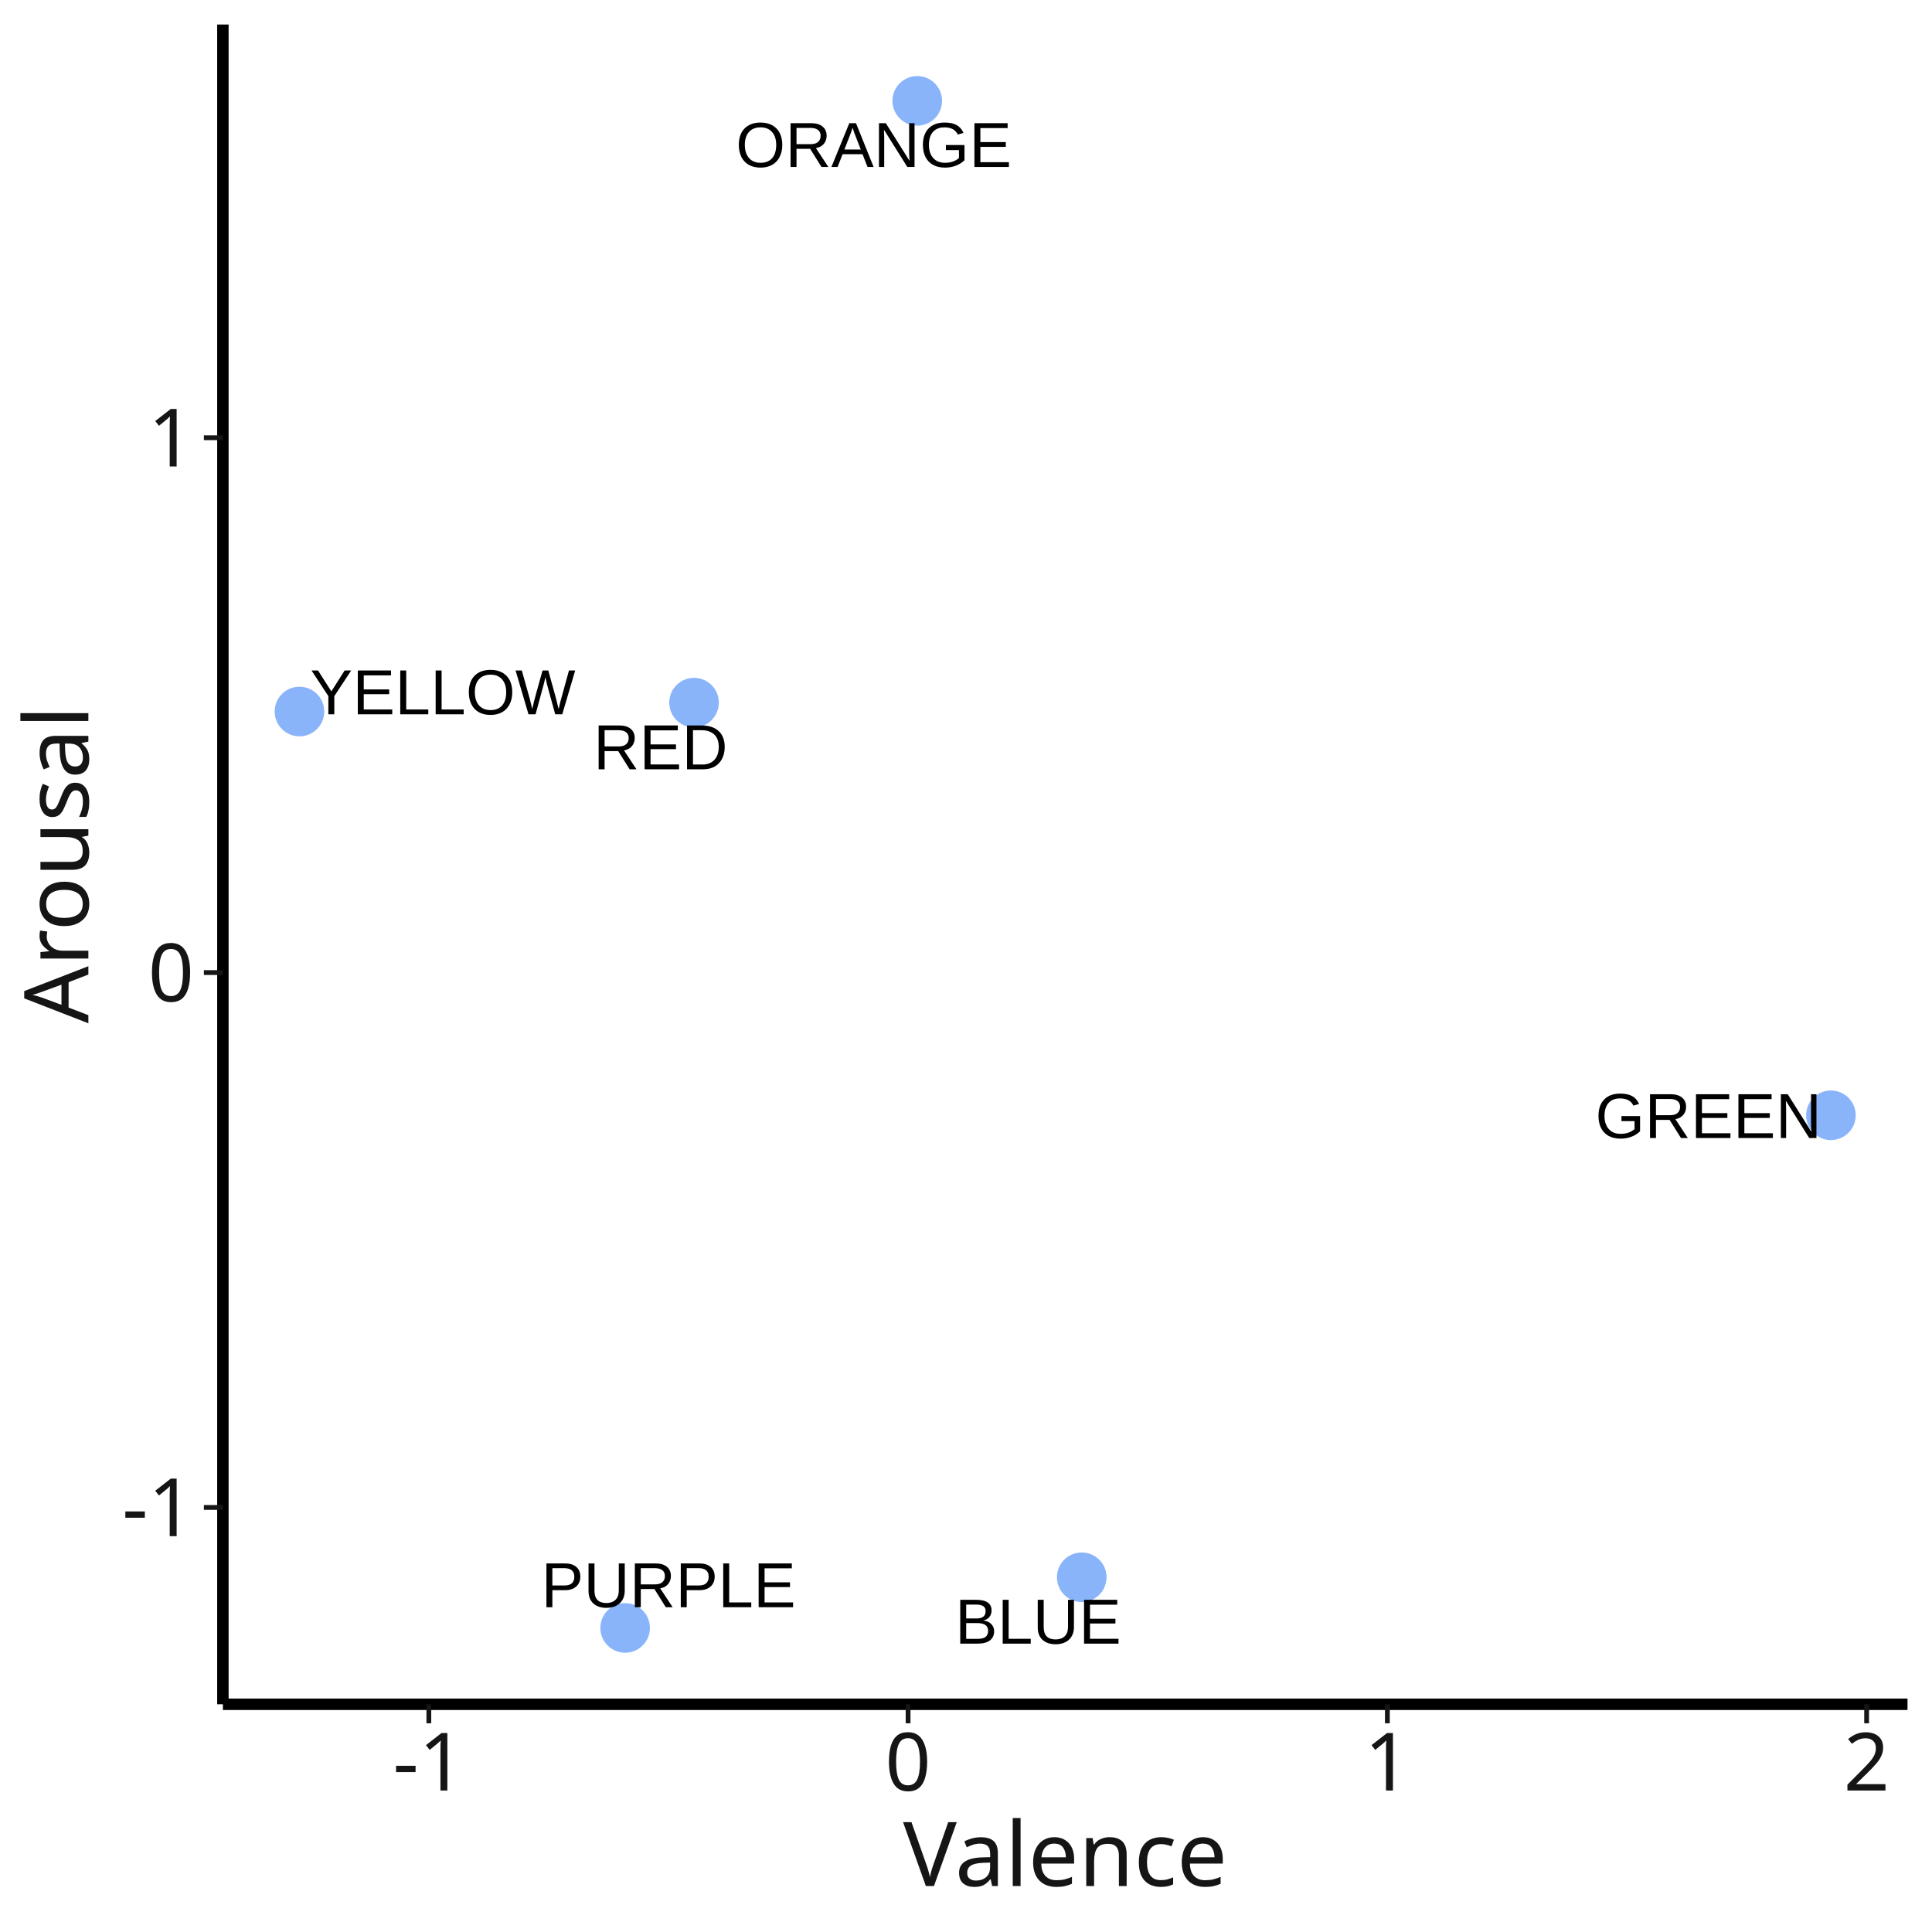
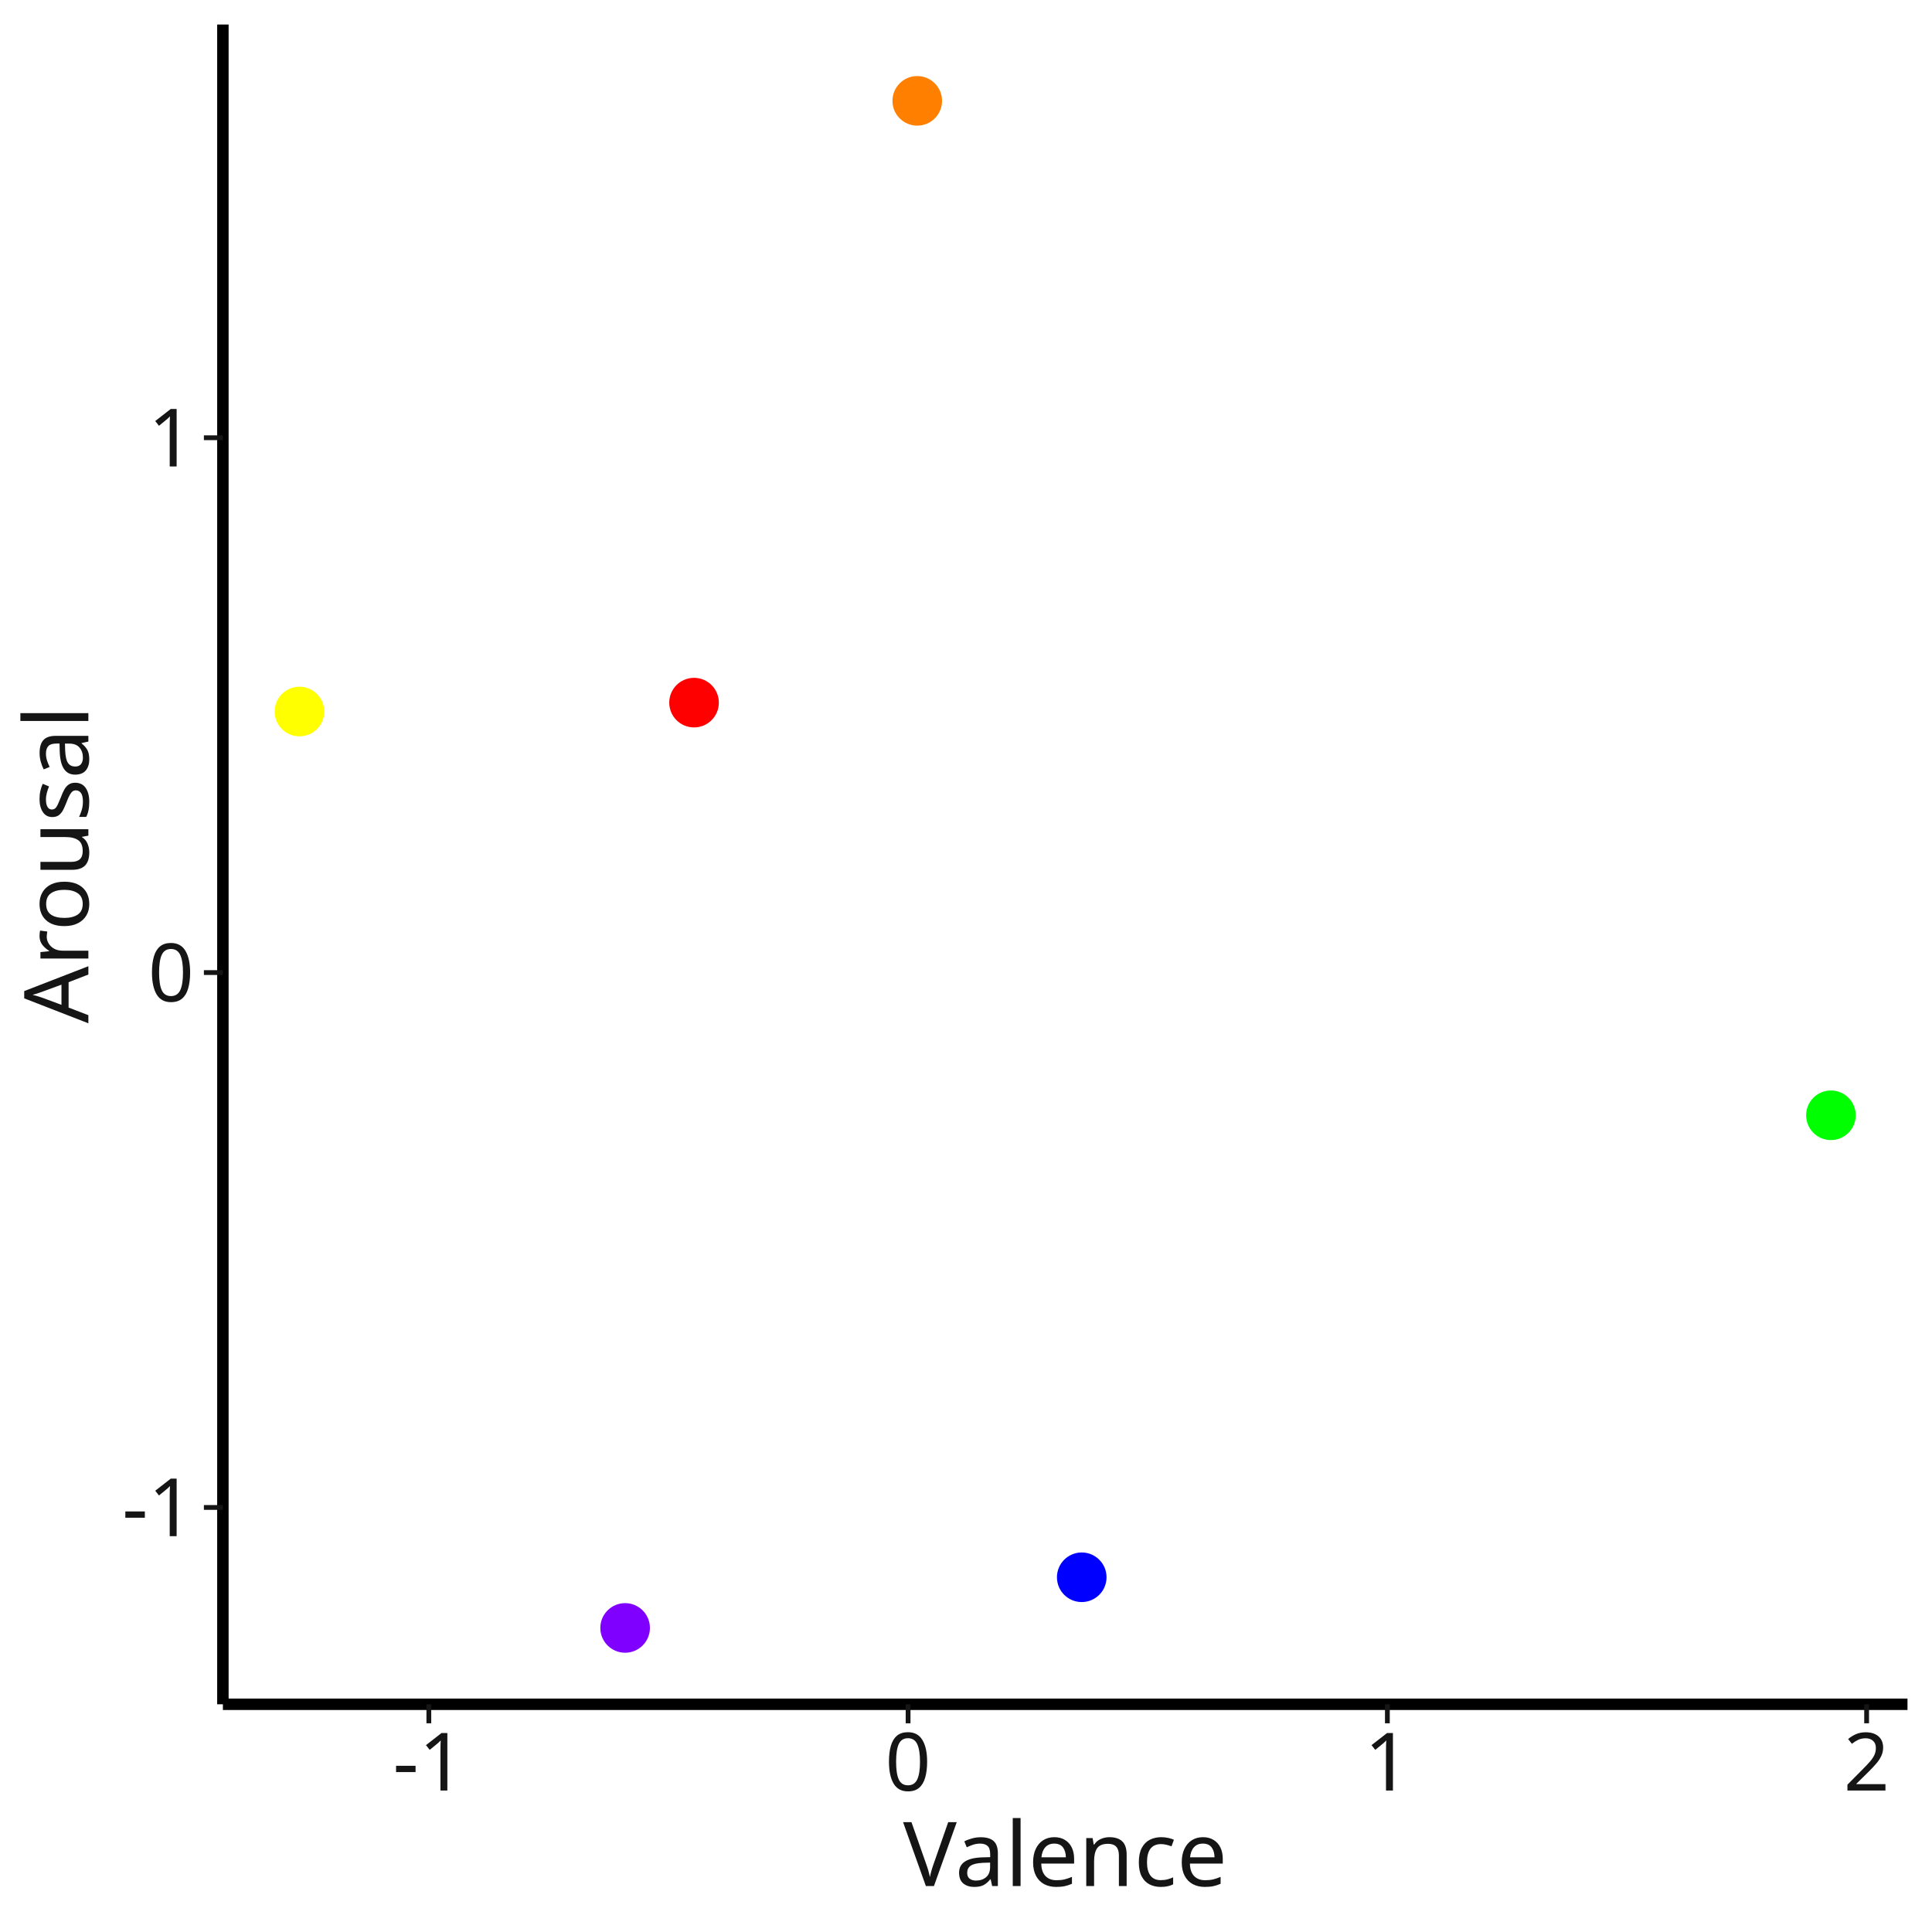
<svg xmlns="http://www.w3.org/2000/svg" class="svglite" width="432.00pt" height="432.00pt" viewBox="0 0 432.00 432.00">
  <defs>
    <style type="text/css">
    .svglite line, .svglite polyline, .svglite polygon, .svglite path, .svglite rect, .svglite circle {
      fill: none;
      stroke: #000000;
      stroke-linecap: round;
      stroke-linejoin: round;
      stroke-miterlimit: 10.00;
    }
    .svglite text {
      white-space: pre;
    }
  </style>
  </defs>
  <rect width="100%" height="100%" style="stroke: none; fill: #FFFFFF;" />
  <defs>
    <clipPath id="cpMC4wMHw0MzIuMDB8MC4wMHw0MzIuMDA=">
      <rect x="0.00" y="0.00" width="432.00" height="432.00" />
    </clipPath>
  </defs>
  <g clip-path="url(#cpMC4wMHw0MzIuMDB8MC4wMHw0MzIuMDA=)">
    <rect x="0" y="0.00" width="432.00" height="432.00" style="stroke-width: 1.07; stroke: #FFFFFF; fill: #FFFFFF;" />
  </g>
  <defs>
    <clipPath id="cpNDkuODR8NDI2LjUyfDUuNDh8MzgxLjA4">
      <rect x="49.84" y="5.48" width="376.68" height="375.60" />
    </clipPath>
  </defs>
  <g clip-path="url(#cpNDkuODR8NDI2LjUyfDUuNDh8MzgxLjA4)">
    <rect x="49.84" y="5.48" width="376.68" height="375.60" style="stroke-width: 1.07; stroke: none; fill: #FFFFFF;" />
    <polyline points="49.84,277.27 426.52,277.27 " style="stroke-width: 0.53; stroke: #FFFFFF; stroke-linecap: butt;" />
    <polyline points="49.84,157.67 426.52,157.67 " style="stroke-width: 0.53; stroke: #FFFFFF; stroke-linecap: butt;" />
    <polyline points="49.84,38.08 426.52,38.08 " style="stroke-width: 0.53; stroke: #FFFFFF; stroke-linecap: butt;" />
    <polyline points="149.47,381.08 149.47,5.48 " style="stroke-width: 0.53; stroke: #FFFFFF; stroke-linecap: butt;" />
    <polyline points="256.63,381.08 256.63,5.48 " style="stroke-width: 0.53; stroke: #FFFFFF; stroke-linecap: butt;" />
    <polyline points="363.80,381.08 363.80,5.48 " style="stroke-width: 0.53; stroke: #FFFFFF; stroke-linecap: butt;" />
    <polyline points="49.84,337.07 426.52,337.07 " style="stroke-width: 1.07; stroke: #FFFFFF; stroke-linecap: butt;" />
    <polyline points="49.84,217.47 426.52,217.47 " style="stroke-width: 1.07; stroke: #FFFFFF; stroke-linecap: butt;" />
    <polyline points="49.84,97.88 426.52,97.88 " style="stroke-width: 1.07; stroke: #FFFFFF; stroke-linecap: butt;" />
    <polyline points="95.89,381.08 95.89,5.48 " style="stroke-width: 1.07; stroke: #FFFFFF; stroke-linecap: butt;" />
    <polyline points="203.05,381.08 203.05,5.48 " style="stroke-width: 1.07; stroke: #FFFFFF; stroke-linecap: butt;" />
    <polyline points="310.22,381.08 310.22,5.48 " style="stroke-width: 1.07; stroke: #FFFFFF; stroke-linecap: butt;" />
    <polyline points="417.38,381.08 417.38,5.48 " style="stroke-width: 1.07; stroke: #FFFFFF; stroke-linecap: butt;" />
-     <circle cx="409.40" cy="249.38" r="5.19" style="stroke-width: 0.71; stroke: #89B4FA; fill: #89B4FA;" />
-     <circle cx="205.10" cy="22.55" r="5.19" style="stroke-width: 0.71; stroke: #89B4FA; fill: #89B4FA;" />
-     <circle cx="66.96" cy="159.10" r="5.19" style="stroke-width: 0.71; stroke: #89B4FA; fill: #89B4FA;" />
-     <circle cx="241.88" cy="352.68" r="5.19" style="stroke-width: 0.71; stroke: #89B4FA; fill: #89B4FA;" />
-     <circle cx="139.78" cy="364.01" r="5.19" style="stroke-width: 0.71; stroke: #89B4FA; fill: #89B4FA;" />
-     <circle cx="155.19" cy="157.11" r="5.19" style="stroke-width: 0.71; stroke: #89B4FA; fill: #89B4FA;" />
-     <text x="382.01" y="254.47" text-anchor="middle" style="font-size: 14.23px; font-family: &quot;Liberation Sans&quot;;" textLength="45.81px" lengthAdjust="spacingAndGlyphs">GREEN</text>
-     <text x="195.37" y="37.34" text-anchor="middle" style="font-size: 14.23px; font-family: &quot;Liberation Sans&quot;;" textLength="58.10px" lengthAdjust="spacingAndGlyphs">ORANGE</text>
-     <text x="99.00" y="159.72" text-anchor="middle" style="font-size: 14.23px; font-family: &quot;Liberation Sans&quot;;" textLength="55.19px" lengthAdjust="spacingAndGlyphs">YELLOW</text>
-     <text x="232.13" y="367.52" text-anchor="middle" style="font-size: 14.23px; font-family: &quot;Liberation Sans&quot;;" textLength="35.00px" lengthAdjust="spacingAndGlyphs">BLUE</text>
-     <text x="149.48" y="359.38" text-anchor="middle" style="font-size: 14.23px; font-family: &quot;Liberation Sans&quot;;" textLength="51.80px" lengthAdjust="spacingAndGlyphs">PURPLE</text>
-     <text x="147.71" y="172.01" text-anchor="middle" style="font-size: 14.23px; font-family: &quot;Liberation Sans&quot;;" textLength="27.13px" lengthAdjust="spacingAndGlyphs">RED</text>
+     <circle cx="409.40" cy="249.38" r="5.19" style="stroke-width: 0.71; stroke: #00FF00; fill: #00FF00;" />
+     <circle cx="205.10" cy="22.55" r="5.19" style="stroke-width: 0.71; stroke: #FF8000; fill: #FF8000;" />
+     <circle cx="66.96" cy="159.10" r="5.19" style="stroke-width: 0.71; stroke: #FFFF00; fill: #FFFF00;" />
+     <circle cx="241.88" cy="352.68" r="5.19" style="stroke-width: 0.71; stroke: #0000FF; fill: #0000FF;" />
+     <circle cx="139.78" cy="364.01" r="5.19" style="stroke-width: 0.71; stroke: #8000FF; fill: #8000FF;" />
+     <circle cx="155.19" cy="157.11" r="5.19" style="stroke-width: 0.71; stroke: #FF0000; fill: #FF0000;" />
  </g>
  <g clip-path="url(#cpMC4wMHw0MzIuMDB8MC4wMHw0MzIuMDA=)">
    <polyline points="49.84,381.08 49.84,5.48 " style="stroke-width: 2.56; stroke-linecap: butt;" />
    <text x="43.40" y="343.49" text-anchor="end" style="font-size: 18.00px;fill: #151515; font-family: &quot;Noto Sans&quot;;" textLength="16.09px" lengthAdjust="spacingAndGlyphs">-1</text>
    <text x="43.40" y="223.90" text-anchor="end" style="font-size: 18.00px;fill: #151515; font-family: &quot;Noto Sans&quot;;" textLength="10.30px" lengthAdjust="spacingAndGlyphs">0</text>
    <text x="43.40" y="104.30" text-anchor="end" style="font-size: 18.00px;fill: #151515; font-family: &quot;Noto Sans&quot;;" textLength="10.30px" lengthAdjust="spacingAndGlyphs">1</text>
    <polyline points="45.59,337.07 49.84,337.07 " style="stroke-width: 1.07; stroke: #151515; stroke-linecap: butt;" />
    <polyline points="45.59,217.47 49.84,217.47 " style="stroke-width: 1.07; stroke: #151515; stroke-linecap: butt;" />
    <polyline points="45.59,97.88 49.84,97.88 " style="stroke-width: 1.07; stroke: #151515; stroke-linecap: butt;" />
    <polyline points="49.84,381.08 426.52,381.08 " style="stroke-width: 2.56; stroke-linecap: butt;" />
    <polyline points="95.89,385.33 95.89,381.08 " style="stroke-width: 1.07; stroke: #151515; stroke-linecap: butt;" />
    <polyline points="203.05,385.33 203.05,381.08 " style="stroke-width: 1.07; stroke: #151515; stroke-linecap: butt;" />
    <polyline points="310.22,385.33 310.22,381.08 " style="stroke-width: 1.07; stroke: #151515; stroke-linecap: butt;" />
    <polyline points="417.38,385.33 417.38,381.08 " style="stroke-width: 1.07; stroke: #151515; stroke-linecap: butt;" />
    <text x="95.89" y="400.37" text-anchor="middle" style="font-size: 18.00px;fill: #151515; font-family: &quot;Noto Sans&quot;;" textLength="16.09px" lengthAdjust="spacingAndGlyphs">-1</text>
    <text x="203.05" y="400.37" text-anchor="middle" style="font-size: 18.00px;fill: #151515; font-family: &quot;Noto Sans&quot;;" textLength="10.30px" lengthAdjust="spacingAndGlyphs">0</text>
    <text x="310.22" y="400.37" text-anchor="middle" style="font-size: 18.00px;fill: #151515; font-family: &quot;Noto Sans&quot;;" textLength="10.30px" lengthAdjust="spacingAndGlyphs">1</text>
    <text x="417.38" y="400.37" text-anchor="middle" style="font-size: 18.00px;fill: #151515; font-family: &quot;Noto Sans&quot;;" textLength="10.30px" lengthAdjust="spacingAndGlyphs">2</text>
    <text x="238.18" y="421.72" text-anchor="middle" style="font-size: 20.00px;fill: #151515; font-family: &quot;Noto Sans&quot;;" textLength="72.91px" lengthAdjust="spacingAndGlyphs">Valence</text>
    <text transform="translate(19.76,193.28) rotate(-90)" text-anchor="middle" style="font-size: 20.00px;fill: #151515; font-family: &quot;Noto Sans&quot;;" textLength="71.47px" lengthAdjust="spacingAndGlyphs">Arousal</text>
  </g>
</svg>
